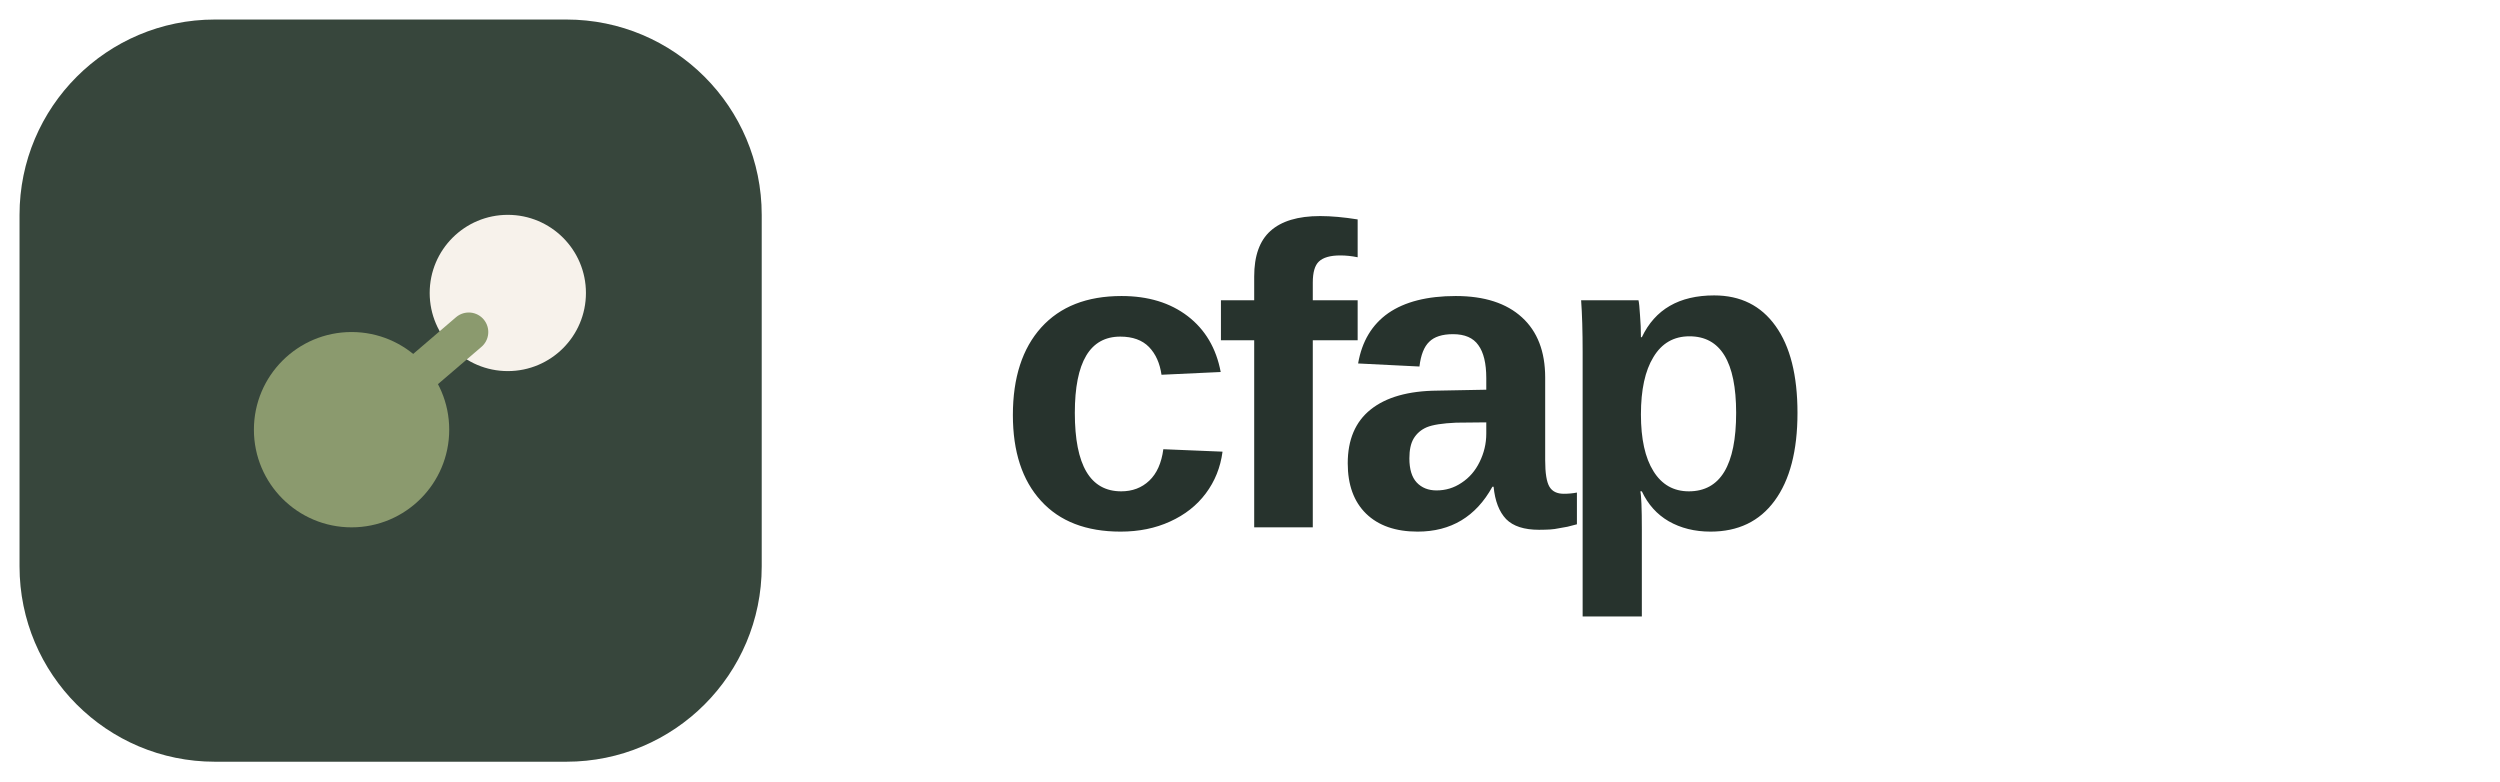
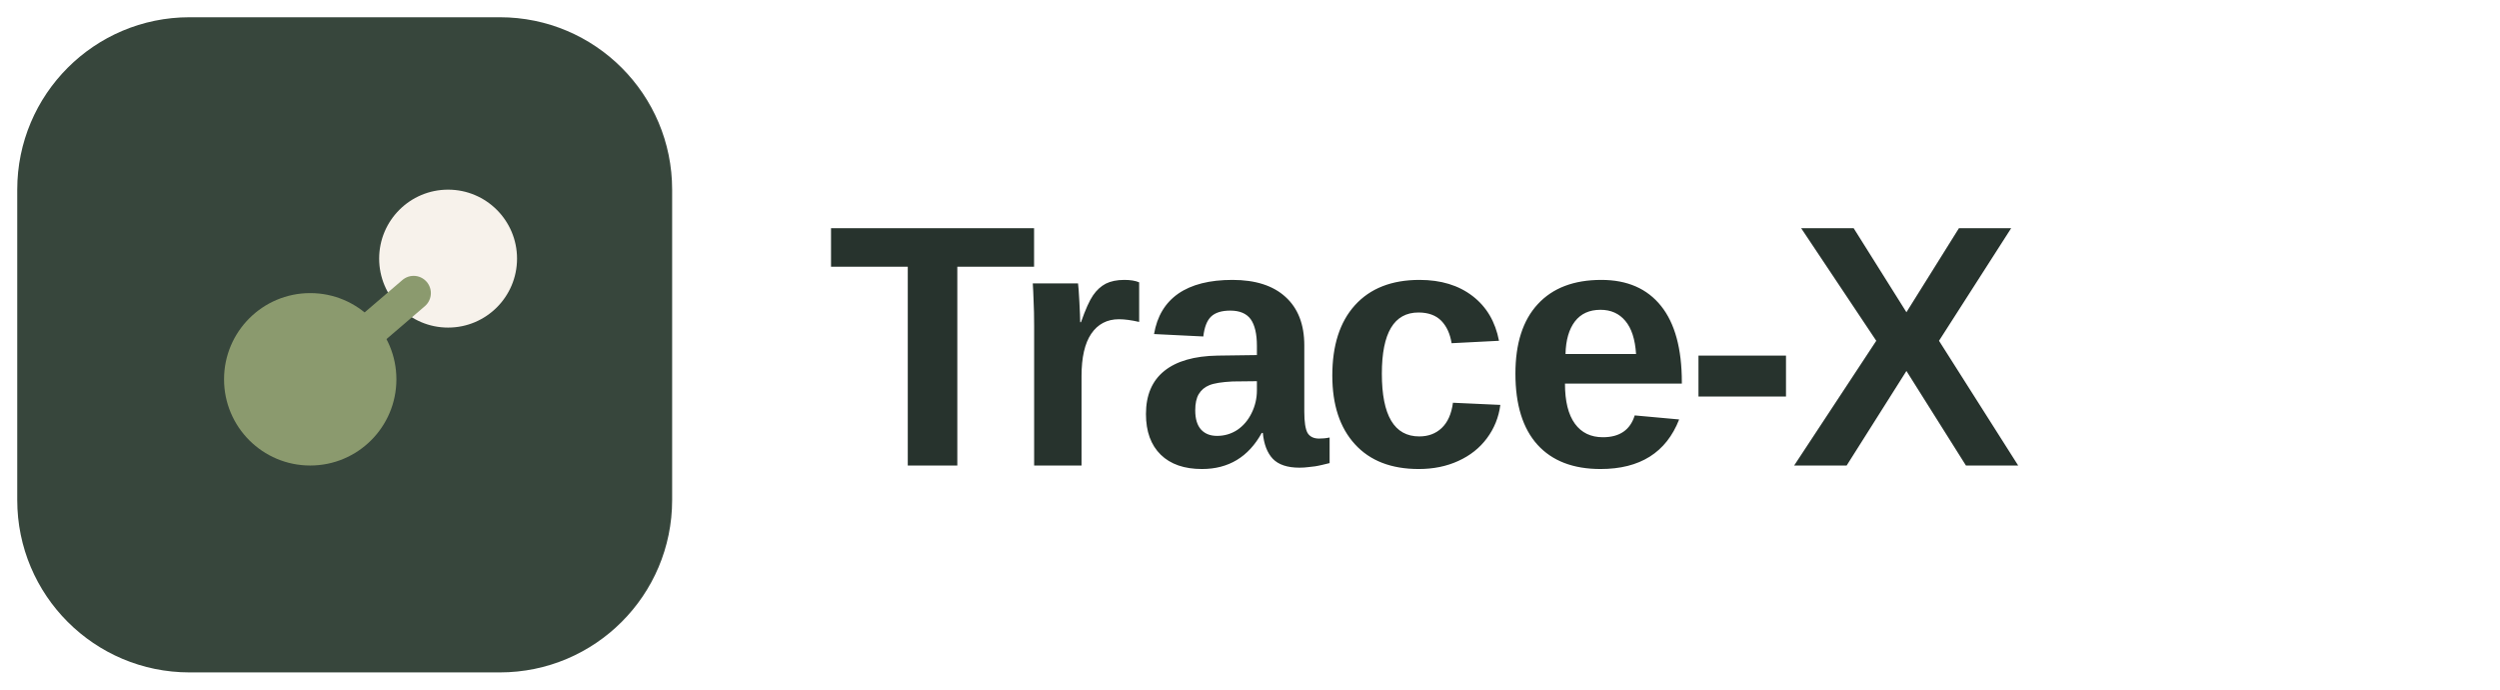
- <svg xmlns="http://www.w3.org/2000/svg" width="128" height="40" viewBox="0 0 128 40" fill="none">
+ <svg xmlns="http://www.w3.org/2000/svg" width="145" height="40" viewBox="0 0 145 40" fill="none">
  <rect x="1" y="1" width="38" height="38" rx="10" fill="#37463C" />
  <circle cx="18" cy="22" r="5" fill="#8B9A6E" />
  <circle cx="26" cy="15" r="4" fill="#F7F2EB" />
  <path d="M20.5 20 24 17" stroke="#8B9A6E" stroke-width="2" stroke-linecap="round" />
-   <text x="51" y="27" fill="#27332D" font-family="DM Sans, Arial, sans-serif" font-size="22" font-weight="700" letter-spacing="-1.1">cfap</text>
+   <text x="48" y="27" fill="#27332D" font-family="DM Sans, Arial, sans-serif" font-size="20" font-weight="700" letter-spacing="-0.5">Trace-X</text>
</svg>
